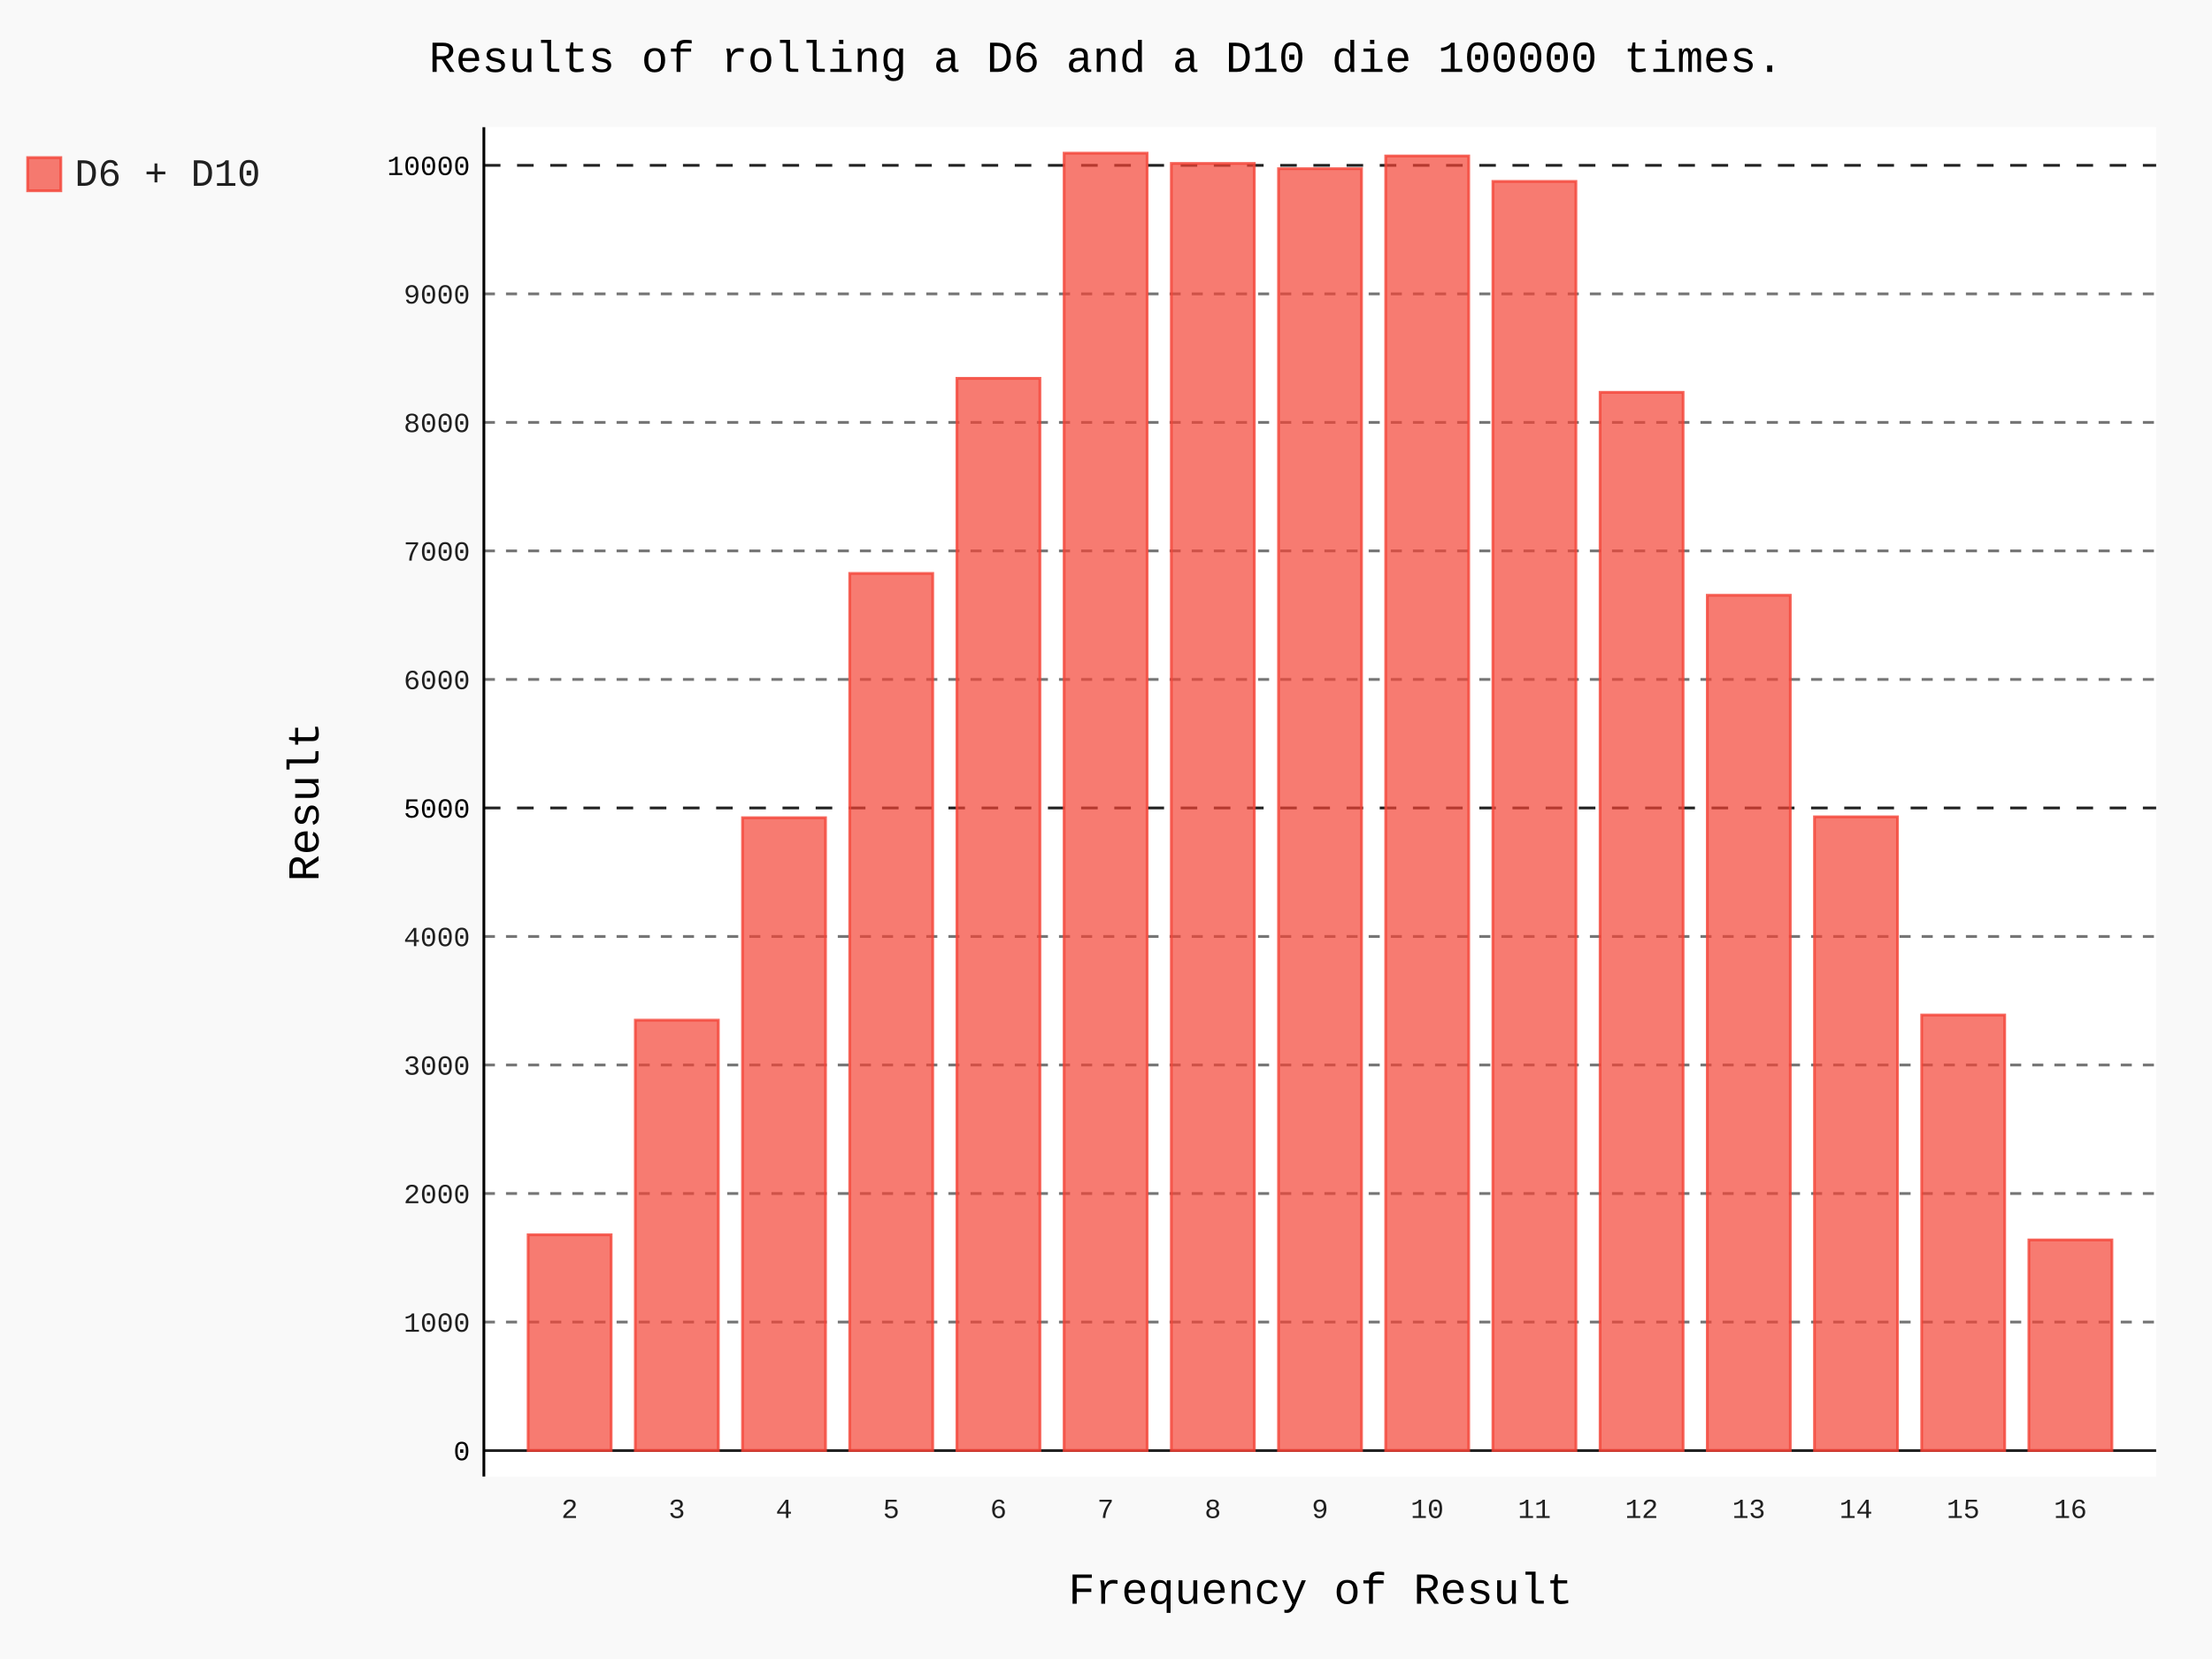
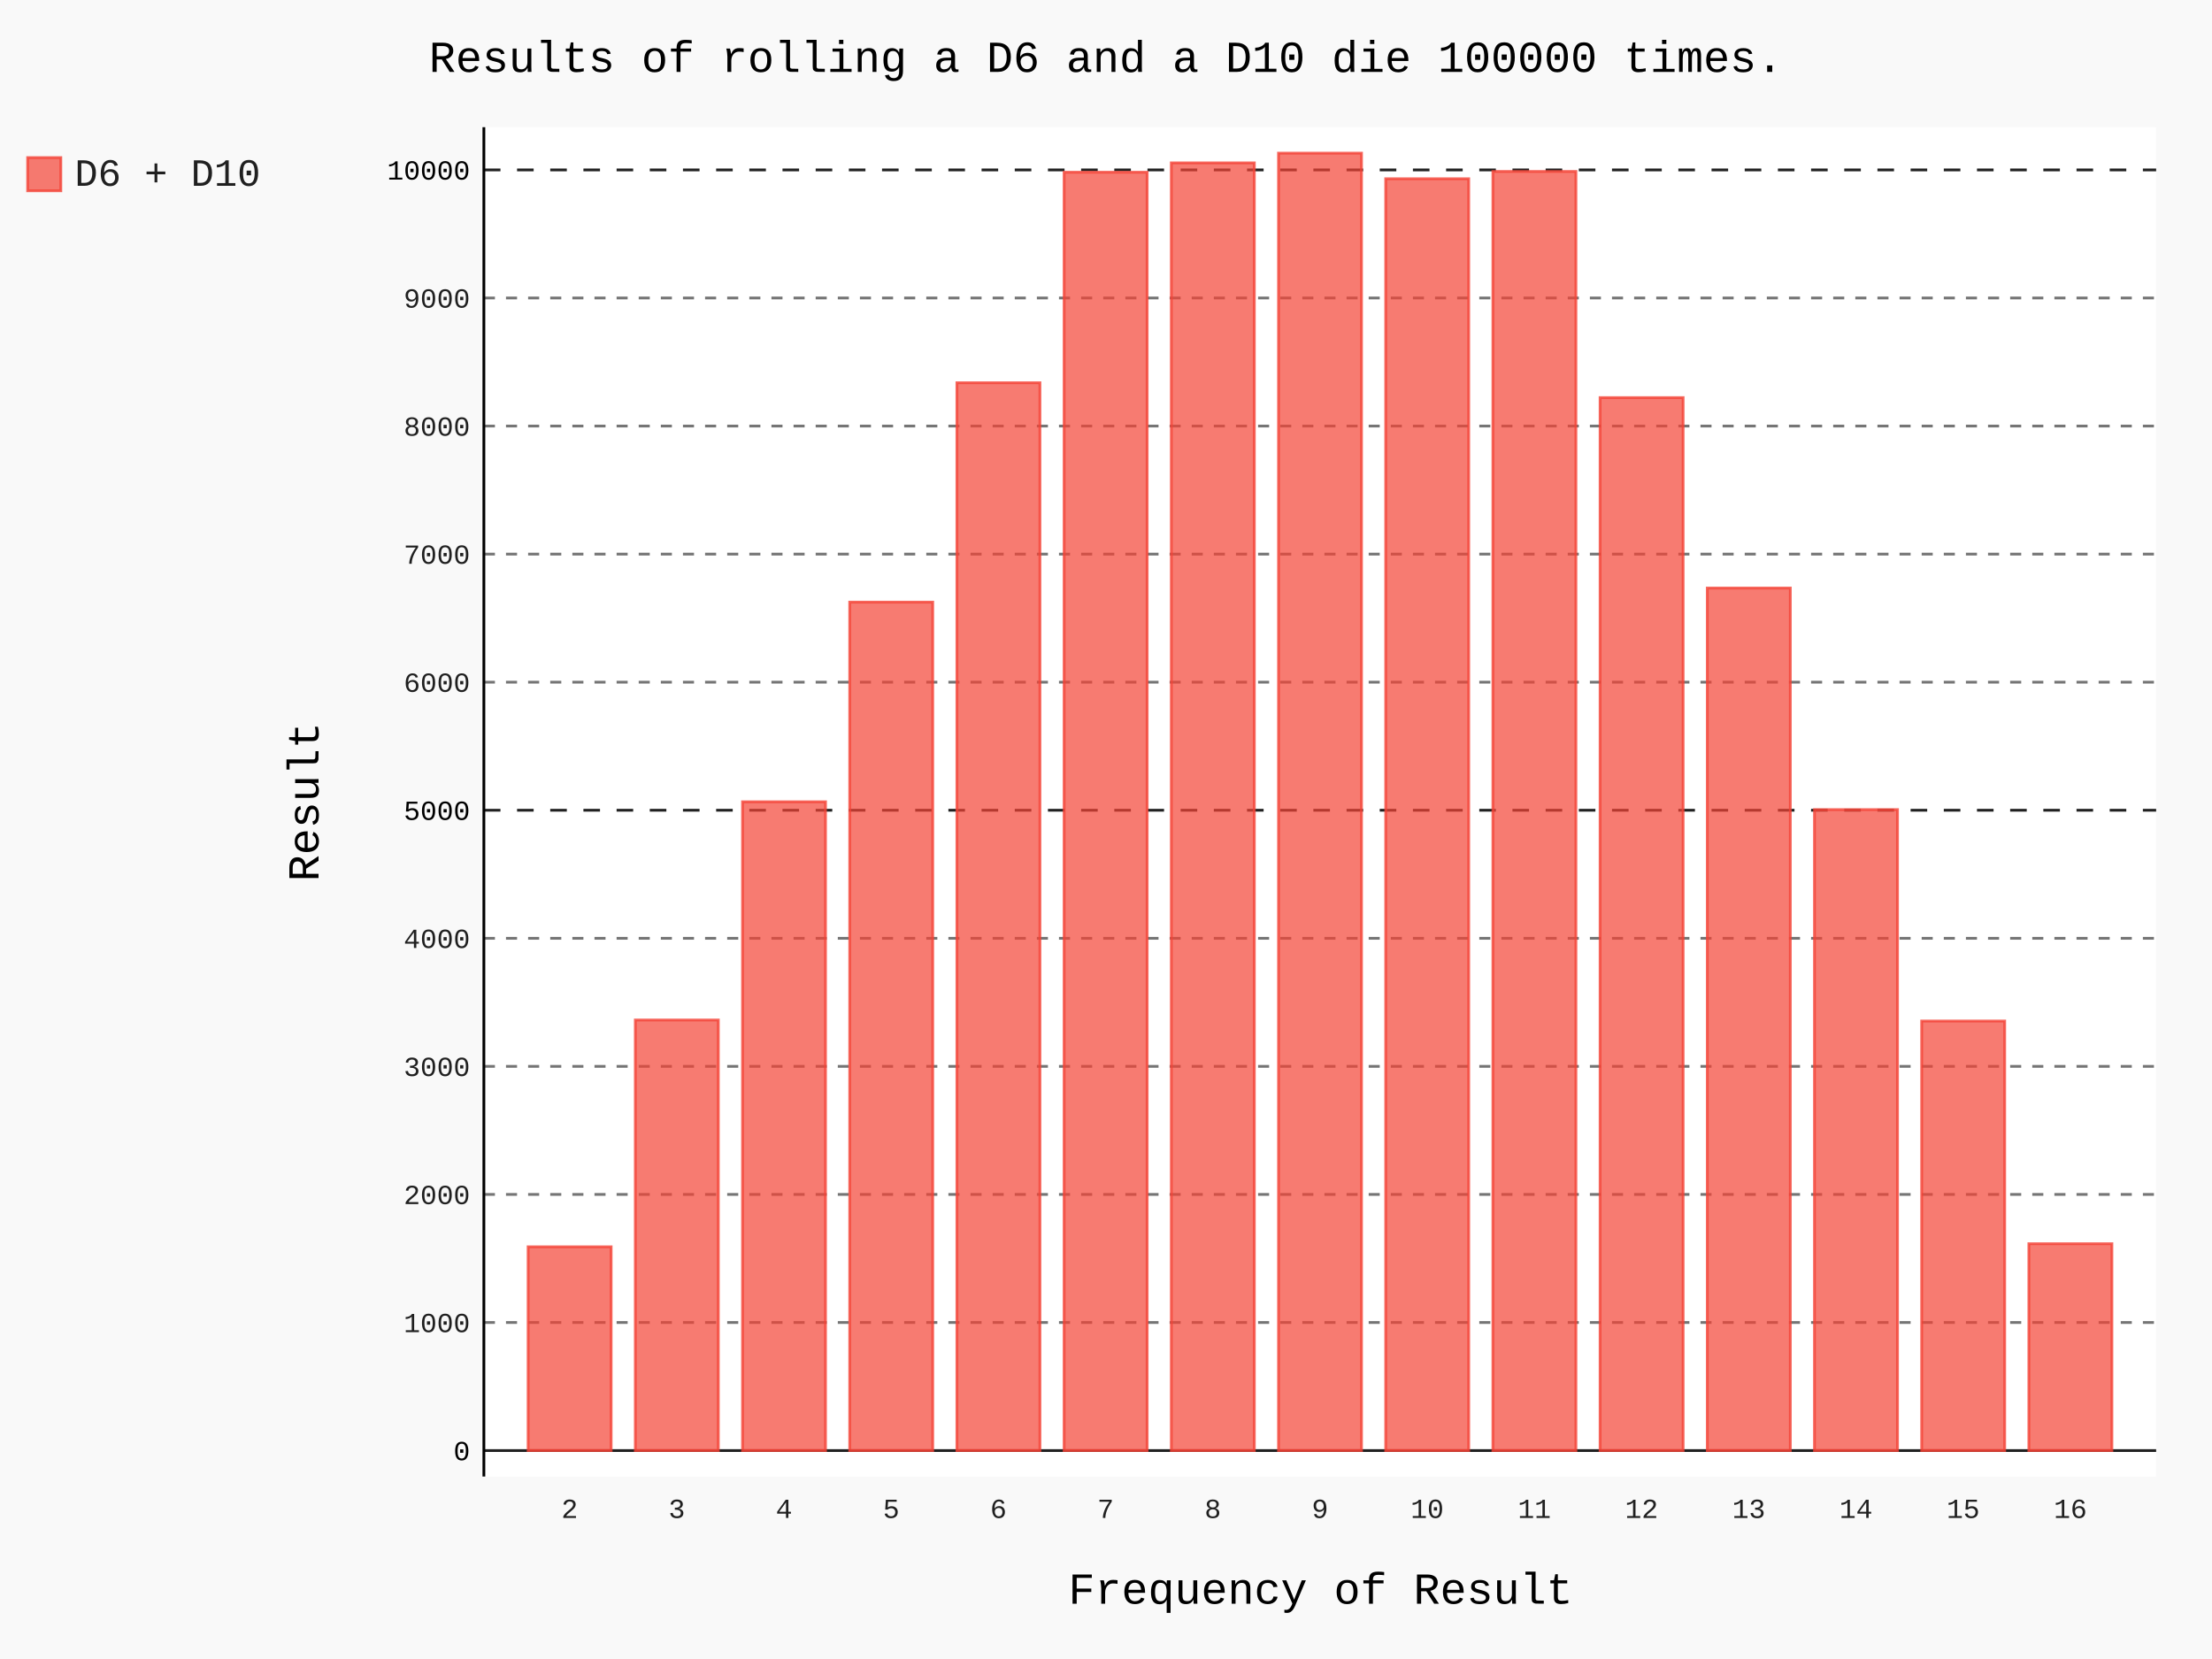
- <svg xmlns="http://www.w3.org/2000/svg" class="pygal-chart" id="chart-a2cfb194-160e-4672-85c9-6258dab22f06" viewBox="0 0 800 600">
+ <svg xmlns="http://www.w3.org/2000/svg" class="pygal-chart" id="chart-c90c0aea-bb75-409b-925a-fe68ba6a85d4" viewBox="0 0 800 600">
  <defs>
-     <style type="text/css">#chart-a2cfb194-160e-4672-85c9-6258dab22f06{-webkit-user-select:none;-webkit-font-smoothing:antialiased;font-family:Consolas,"Liberation Mono",Menlo,Courier,monospace}#chart-a2cfb194-160e-4672-85c9-6258dab22f06 .title{font-family:Consolas,"Liberation Mono",Menlo,Courier,monospace;font-size:16px}#chart-a2cfb194-160e-4672-85c9-6258dab22f06 .legends .legend text{font-family:Consolas,"Liberation Mono",Menlo,Courier,monospace;font-size:14px}#chart-a2cfb194-160e-4672-85c9-6258dab22f06 .axis text{font-family:Consolas,"Liberation Mono",Menlo,Courier,monospace;font-size:10px}#chart-a2cfb194-160e-4672-85c9-6258dab22f06 .axis text.major{font-family:Consolas,"Liberation Mono",Menlo,Courier,monospace;font-size:10px}#chart-a2cfb194-160e-4672-85c9-6258dab22f06 .text-overlay text.value{font-family:Consolas,"Liberation Mono",Menlo,Courier,monospace;font-size:16px}#chart-a2cfb194-160e-4672-85c9-6258dab22f06 .text-overlay text.label{font-family:Consolas,"Liberation Mono",Menlo,Courier,monospace;font-size:10px}#chart-a2cfb194-160e-4672-85c9-6258dab22f06 .tooltip{font-family:Consolas,"Liberation Mono",Menlo,Courier,monospace;font-size:14px}#chart-a2cfb194-160e-4672-85c9-6258dab22f06 text.no_data{font-family:Consolas,"Liberation Mono",Menlo,Courier,monospace;font-size:64px}
- #chart-a2cfb194-160e-4672-85c9-6258dab22f06{background-color:rgba(249,249,249,1)}#chart-a2cfb194-160e-4672-85c9-6258dab22f06 path,#chart-a2cfb194-160e-4672-85c9-6258dab22f06 line,#chart-a2cfb194-160e-4672-85c9-6258dab22f06 rect,#chart-a2cfb194-160e-4672-85c9-6258dab22f06 circle{-webkit-transition:150ms;-moz-transition:150ms;transition:150ms}#chart-a2cfb194-160e-4672-85c9-6258dab22f06 .graph &gt; .background{fill:rgba(249,249,249,1)}#chart-a2cfb194-160e-4672-85c9-6258dab22f06 .plot &gt; .background{fill:rgba(255,255,255,1)}#chart-a2cfb194-160e-4672-85c9-6258dab22f06 .graph{fill:rgba(0,0,0,.87)}#chart-a2cfb194-160e-4672-85c9-6258dab22f06 text.no_data{fill:rgba(0,0,0,1)}#chart-a2cfb194-160e-4672-85c9-6258dab22f06 .title{fill:rgba(0,0,0,1)}#chart-a2cfb194-160e-4672-85c9-6258dab22f06 .legends .legend text{fill:rgba(0,0,0,.87)}#chart-a2cfb194-160e-4672-85c9-6258dab22f06 .legends .legend:hover text{fill:rgba(0,0,0,1)}#chart-a2cfb194-160e-4672-85c9-6258dab22f06 .axis .line{stroke:rgba(0,0,0,1)}#chart-a2cfb194-160e-4672-85c9-6258dab22f06 .axis .guide.line{stroke:rgba(0,0,0,.54)}#chart-a2cfb194-160e-4672-85c9-6258dab22f06 .axis .major.line{stroke:rgba(0,0,0,.87)}#chart-a2cfb194-160e-4672-85c9-6258dab22f06 .axis text.major{fill:rgba(0,0,0,1)}#chart-a2cfb194-160e-4672-85c9-6258dab22f06 .axis.y .guides:hover .guide.line,#chart-a2cfb194-160e-4672-85c9-6258dab22f06 .line-graph .axis.x .guides:hover .guide.line,#chart-a2cfb194-160e-4672-85c9-6258dab22f06 .stackedline-graph .axis.x .guides:hover .guide.line,#chart-a2cfb194-160e-4672-85c9-6258dab22f06 .xy-graph .axis.x .guides:hover .guide.line{stroke:rgba(0,0,0,1)}#chart-a2cfb194-160e-4672-85c9-6258dab22f06 .axis .guides:hover text{fill:rgba(0,0,0,1)}#chart-a2cfb194-160e-4672-85c9-6258dab22f06 .reactive{fill-opacity:.7;stroke-opacity:.8}#chart-a2cfb194-160e-4672-85c9-6258dab22f06 .ci{stroke:rgba(0,0,0,.87)}#chart-a2cfb194-160e-4672-85c9-6258dab22f06 .reactive.active,#chart-a2cfb194-160e-4672-85c9-6258dab22f06 .active .reactive{fill-opacity:.8;stroke-opacity:.9;stroke-width:4}#chart-a2cfb194-160e-4672-85c9-6258dab22f06 .ci .reactive.active{stroke-width:1.5}#chart-a2cfb194-160e-4672-85c9-6258dab22f06 .series text{fill:rgba(0,0,0,1)}#chart-a2cfb194-160e-4672-85c9-6258dab22f06 .tooltip rect{fill:rgba(255,255,255,1);stroke:rgba(0,0,0,1);-webkit-transition:opacity 150ms;-moz-transition:opacity 150ms;transition:opacity 150ms}#chart-a2cfb194-160e-4672-85c9-6258dab22f06 .tooltip .label{fill:rgba(0,0,0,.87)}#chart-a2cfb194-160e-4672-85c9-6258dab22f06 .tooltip .label{fill:rgba(0,0,0,.87)}#chart-a2cfb194-160e-4672-85c9-6258dab22f06 .tooltip .legend{font-size:.8em;fill:rgba(0,0,0,.54)}#chart-a2cfb194-160e-4672-85c9-6258dab22f06 .tooltip .x_label{font-size:.6em;fill:rgba(0,0,0,1)}#chart-a2cfb194-160e-4672-85c9-6258dab22f06 .tooltip .xlink{font-size:.5em;text-decoration:underline}#chart-a2cfb194-160e-4672-85c9-6258dab22f06 .tooltip .value{font-size:1.5em}#chart-a2cfb194-160e-4672-85c9-6258dab22f06 .bound{font-size:.5em}#chart-a2cfb194-160e-4672-85c9-6258dab22f06 .max-value{font-size:.75em;fill:rgba(0,0,0,.54)}#chart-a2cfb194-160e-4672-85c9-6258dab22f06 .map-element{fill:rgba(255,255,255,1);stroke:rgba(0,0,0,.54) !important}#chart-a2cfb194-160e-4672-85c9-6258dab22f06 .map-element .reactive{fill-opacity:inherit;stroke-opacity:inherit}#chart-a2cfb194-160e-4672-85c9-6258dab22f06 .color-0,#chart-a2cfb194-160e-4672-85c9-6258dab22f06 .color-0 a:visited{stroke:#F44336;fill:#F44336}#chart-a2cfb194-160e-4672-85c9-6258dab22f06 .text-overlay .color-0 text{fill:black}
- #chart-a2cfb194-160e-4672-85c9-6258dab22f06 text.no_data{text-anchor:middle}#chart-a2cfb194-160e-4672-85c9-6258dab22f06 .guide.line{fill:none}#chart-a2cfb194-160e-4672-85c9-6258dab22f06 .centered{text-anchor:middle}#chart-a2cfb194-160e-4672-85c9-6258dab22f06 .title{text-anchor:middle}#chart-a2cfb194-160e-4672-85c9-6258dab22f06 .legends .legend text{fill-opacity:1}#chart-a2cfb194-160e-4672-85c9-6258dab22f06 .axis.x text{text-anchor:middle}#chart-a2cfb194-160e-4672-85c9-6258dab22f06 .axis.x:not(.web) text[transform]{text-anchor:start}#chart-a2cfb194-160e-4672-85c9-6258dab22f06 .axis.x:not(.web) text[transform].backwards{text-anchor:end}#chart-a2cfb194-160e-4672-85c9-6258dab22f06 .axis.y text{text-anchor:end}#chart-a2cfb194-160e-4672-85c9-6258dab22f06 .axis.y text[transform].backwards{text-anchor:start}#chart-a2cfb194-160e-4672-85c9-6258dab22f06 .axis.y2 text{text-anchor:start}#chart-a2cfb194-160e-4672-85c9-6258dab22f06 .axis.y2 text[transform].backwards{text-anchor:end}#chart-a2cfb194-160e-4672-85c9-6258dab22f06 .axis .guide.line{stroke-dasharray:4,4}#chart-a2cfb194-160e-4672-85c9-6258dab22f06 .axis .major.guide.line{stroke-dasharray:6,6}#chart-a2cfb194-160e-4672-85c9-6258dab22f06 .horizontal .axis.y .guide.line,#chart-a2cfb194-160e-4672-85c9-6258dab22f06 .horizontal .axis.y2 .guide.line,#chart-a2cfb194-160e-4672-85c9-6258dab22f06 .vertical .axis.x .guide.line{opacity:0}#chart-a2cfb194-160e-4672-85c9-6258dab22f06 .horizontal .axis.always_show .guide.line,#chart-a2cfb194-160e-4672-85c9-6258dab22f06 .vertical .axis.always_show .guide.line{opacity:1 !important}#chart-a2cfb194-160e-4672-85c9-6258dab22f06 .axis.y .guides:hover .guide.line,#chart-a2cfb194-160e-4672-85c9-6258dab22f06 .axis.y2 .guides:hover .guide.line,#chart-a2cfb194-160e-4672-85c9-6258dab22f06 .axis.x .guides:hover .guide.line{opacity:1}#chart-a2cfb194-160e-4672-85c9-6258dab22f06 .axis .guides:hover text{opacity:1}#chart-a2cfb194-160e-4672-85c9-6258dab22f06 .nofill{fill:none}#chart-a2cfb194-160e-4672-85c9-6258dab22f06 .subtle-fill{fill-opacity:.2}#chart-a2cfb194-160e-4672-85c9-6258dab22f06 .dot{stroke-width:1px;fill-opacity:1}#chart-a2cfb194-160e-4672-85c9-6258dab22f06 .dot.active{stroke-width:5px}#chart-a2cfb194-160e-4672-85c9-6258dab22f06 .dot.negative{fill:transparent}#chart-a2cfb194-160e-4672-85c9-6258dab22f06 text,#chart-a2cfb194-160e-4672-85c9-6258dab22f06 tspan{stroke:none !important}#chart-a2cfb194-160e-4672-85c9-6258dab22f06 .series text.active{opacity:1}#chart-a2cfb194-160e-4672-85c9-6258dab22f06 .tooltip rect{fill-opacity:.95;stroke-width:.5}#chart-a2cfb194-160e-4672-85c9-6258dab22f06 .tooltip text{fill-opacity:1}#chart-a2cfb194-160e-4672-85c9-6258dab22f06 .showable{visibility:hidden}#chart-a2cfb194-160e-4672-85c9-6258dab22f06 .showable.shown{visibility:visible}#chart-a2cfb194-160e-4672-85c9-6258dab22f06 .gauge-background{fill:rgba(229,229,229,1);stroke:none}#chart-a2cfb194-160e-4672-85c9-6258dab22f06 .bg-lines{stroke:rgba(249,249,249,1);stroke-width:2px}</style>
+     <style type="text/css">#chart-c90c0aea-bb75-409b-925a-fe68ba6a85d4{-webkit-user-select:none;-webkit-font-smoothing:antialiased;font-family:Consolas,"Liberation Mono",Menlo,Courier,monospace}#chart-c90c0aea-bb75-409b-925a-fe68ba6a85d4 .title{font-family:Consolas,"Liberation Mono",Menlo,Courier,monospace;font-size:16px}#chart-c90c0aea-bb75-409b-925a-fe68ba6a85d4 .legends .legend text{font-family:Consolas,"Liberation Mono",Menlo,Courier,monospace;font-size:14px}#chart-c90c0aea-bb75-409b-925a-fe68ba6a85d4 .axis text{font-family:Consolas,"Liberation Mono",Menlo,Courier,monospace;font-size:10px}#chart-c90c0aea-bb75-409b-925a-fe68ba6a85d4 .axis text.major{font-family:Consolas,"Liberation Mono",Menlo,Courier,monospace;font-size:10px}#chart-c90c0aea-bb75-409b-925a-fe68ba6a85d4 .text-overlay text.value{font-family:Consolas,"Liberation Mono",Menlo,Courier,monospace;font-size:16px}#chart-c90c0aea-bb75-409b-925a-fe68ba6a85d4 .text-overlay text.label{font-family:Consolas,"Liberation Mono",Menlo,Courier,monospace;font-size:10px}#chart-c90c0aea-bb75-409b-925a-fe68ba6a85d4 .tooltip{font-family:Consolas,"Liberation Mono",Menlo,Courier,monospace;font-size:14px}#chart-c90c0aea-bb75-409b-925a-fe68ba6a85d4 text.no_data{font-family:Consolas,"Liberation Mono",Menlo,Courier,monospace;font-size:64px}
+ #chart-c90c0aea-bb75-409b-925a-fe68ba6a85d4{background-color:rgba(249,249,249,1)}#chart-c90c0aea-bb75-409b-925a-fe68ba6a85d4 path,#chart-c90c0aea-bb75-409b-925a-fe68ba6a85d4 line,#chart-c90c0aea-bb75-409b-925a-fe68ba6a85d4 rect,#chart-c90c0aea-bb75-409b-925a-fe68ba6a85d4 circle{-webkit-transition:150ms;-moz-transition:150ms;transition:150ms}#chart-c90c0aea-bb75-409b-925a-fe68ba6a85d4 .graph &gt; .background{fill:rgba(249,249,249,1)}#chart-c90c0aea-bb75-409b-925a-fe68ba6a85d4 .plot &gt; .background{fill:rgba(255,255,255,1)}#chart-c90c0aea-bb75-409b-925a-fe68ba6a85d4 .graph{fill:rgba(0,0,0,.87)}#chart-c90c0aea-bb75-409b-925a-fe68ba6a85d4 text.no_data{fill:rgba(0,0,0,1)}#chart-c90c0aea-bb75-409b-925a-fe68ba6a85d4 .title{fill:rgba(0,0,0,1)}#chart-c90c0aea-bb75-409b-925a-fe68ba6a85d4 .legends .legend text{fill:rgba(0,0,0,.87)}#chart-c90c0aea-bb75-409b-925a-fe68ba6a85d4 .legends .legend:hover text{fill:rgba(0,0,0,1)}#chart-c90c0aea-bb75-409b-925a-fe68ba6a85d4 .axis .line{stroke:rgba(0,0,0,1)}#chart-c90c0aea-bb75-409b-925a-fe68ba6a85d4 .axis .guide.line{stroke:rgba(0,0,0,.54)}#chart-c90c0aea-bb75-409b-925a-fe68ba6a85d4 .axis .major.line{stroke:rgba(0,0,0,.87)}#chart-c90c0aea-bb75-409b-925a-fe68ba6a85d4 .axis text.major{fill:rgba(0,0,0,1)}#chart-c90c0aea-bb75-409b-925a-fe68ba6a85d4 .axis.y .guides:hover .guide.line,#chart-c90c0aea-bb75-409b-925a-fe68ba6a85d4 .line-graph .axis.x .guides:hover .guide.line,#chart-c90c0aea-bb75-409b-925a-fe68ba6a85d4 .stackedline-graph .axis.x .guides:hover .guide.line,#chart-c90c0aea-bb75-409b-925a-fe68ba6a85d4 .xy-graph .axis.x .guides:hover .guide.line{stroke:rgba(0,0,0,1)}#chart-c90c0aea-bb75-409b-925a-fe68ba6a85d4 .axis .guides:hover text{fill:rgba(0,0,0,1)}#chart-c90c0aea-bb75-409b-925a-fe68ba6a85d4 .reactive{fill-opacity:.7;stroke-opacity:.8}#chart-c90c0aea-bb75-409b-925a-fe68ba6a85d4 .ci{stroke:rgba(0,0,0,.87)}#chart-c90c0aea-bb75-409b-925a-fe68ba6a85d4 .reactive.active,#chart-c90c0aea-bb75-409b-925a-fe68ba6a85d4 .active .reactive{fill-opacity:.8;stroke-opacity:.9;stroke-width:4}#chart-c90c0aea-bb75-409b-925a-fe68ba6a85d4 .ci .reactive.active{stroke-width:1.5}#chart-c90c0aea-bb75-409b-925a-fe68ba6a85d4 .series text{fill:rgba(0,0,0,1)}#chart-c90c0aea-bb75-409b-925a-fe68ba6a85d4 .tooltip rect{fill:rgba(255,255,255,1);stroke:rgba(0,0,0,1);-webkit-transition:opacity 150ms;-moz-transition:opacity 150ms;transition:opacity 150ms}#chart-c90c0aea-bb75-409b-925a-fe68ba6a85d4 .tooltip .label{fill:rgba(0,0,0,.87)}#chart-c90c0aea-bb75-409b-925a-fe68ba6a85d4 .tooltip .label{fill:rgba(0,0,0,.87)}#chart-c90c0aea-bb75-409b-925a-fe68ba6a85d4 .tooltip .legend{font-size:.8em;fill:rgba(0,0,0,.54)}#chart-c90c0aea-bb75-409b-925a-fe68ba6a85d4 .tooltip .x_label{font-size:.6em;fill:rgba(0,0,0,1)}#chart-c90c0aea-bb75-409b-925a-fe68ba6a85d4 .tooltip .xlink{font-size:.5em;text-decoration:underline}#chart-c90c0aea-bb75-409b-925a-fe68ba6a85d4 .tooltip .value{font-size:1.5em}#chart-c90c0aea-bb75-409b-925a-fe68ba6a85d4 .bound{font-size:.5em}#chart-c90c0aea-bb75-409b-925a-fe68ba6a85d4 .max-value{font-size:.75em;fill:rgba(0,0,0,.54)}#chart-c90c0aea-bb75-409b-925a-fe68ba6a85d4 .map-element{fill:rgba(255,255,255,1);stroke:rgba(0,0,0,.54) !important}#chart-c90c0aea-bb75-409b-925a-fe68ba6a85d4 .map-element .reactive{fill-opacity:inherit;stroke-opacity:inherit}#chart-c90c0aea-bb75-409b-925a-fe68ba6a85d4 .color-0,#chart-c90c0aea-bb75-409b-925a-fe68ba6a85d4 .color-0 a:visited{stroke:#F44336;fill:#F44336}#chart-c90c0aea-bb75-409b-925a-fe68ba6a85d4 .text-overlay .color-0 text{fill:black}
+ #chart-c90c0aea-bb75-409b-925a-fe68ba6a85d4 text.no_data{text-anchor:middle}#chart-c90c0aea-bb75-409b-925a-fe68ba6a85d4 .guide.line{fill:none}#chart-c90c0aea-bb75-409b-925a-fe68ba6a85d4 .centered{text-anchor:middle}#chart-c90c0aea-bb75-409b-925a-fe68ba6a85d4 .title{text-anchor:middle}#chart-c90c0aea-bb75-409b-925a-fe68ba6a85d4 .legends .legend text{fill-opacity:1}#chart-c90c0aea-bb75-409b-925a-fe68ba6a85d4 .axis.x text{text-anchor:middle}#chart-c90c0aea-bb75-409b-925a-fe68ba6a85d4 .axis.x:not(.web) text[transform]{text-anchor:start}#chart-c90c0aea-bb75-409b-925a-fe68ba6a85d4 .axis.x:not(.web) text[transform].backwards{text-anchor:end}#chart-c90c0aea-bb75-409b-925a-fe68ba6a85d4 .axis.y text{text-anchor:end}#chart-c90c0aea-bb75-409b-925a-fe68ba6a85d4 .axis.y text[transform].backwards{text-anchor:start}#chart-c90c0aea-bb75-409b-925a-fe68ba6a85d4 .axis.y2 text{text-anchor:start}#chart-c90c0aea-bb75-409b-925a-fe68ba6a85d4 .axis.y2 text[transform].backwards{text-anchor:end}#chart-c90c0aea-bb75-409b-925a-fe68ba6a85d4 .axis .guide.line{stroke-dasharray:4,4}#chart-c90c0aea-bb75-409b-925a-fe68ba6a85d4 .axis .major.guide.line{stroke-dasharray:6,6}#chart-c90c0aea-bb75-409b-925a-fe68ba6a85d4 .horizontal .axis.y .guide.line,#chart-c90c0aea-bb75-409b-925a-fe68ba6a85d4 .horizontal .axis.y2 .guide.line,#chart-c90c0aea-bb75-409b-925a-fe68ba6a85d4 .vertical .axis.x .guide.line{opacity:0}#chart-c90c0aea-bb75-409b-925a-fe68ba6a85d4 .horizontal .axis.always_show .guide.line,#chart-c90c0aea-bb75-409b-925a-fe68ba6a85d4 .vertical .axis.always_show .guide.line{opacity:1 !important}#chart-c90c0aea-bb75-409b-925a-fe68ba6a85d4 .axis.y .guides:hover .guide.line,#chart-c90c0aea-bb75-409b-925a-fe68ba6a85d4 .axis.y2 .guides:hover .guide.line,#chart-c90c0aea-bb75-409b-925a-fe68ba6a85d4 .axis.x .guides:hover .guide.line{opacity:1}#chart-c90c0aea-bb75-409b-925a-fe68ba6a85d4 .axis .guides:hover text{opacity:1}#chart-c90c0aea-bb75-409b-925a-fe68ba6a85d4 .nofill{fill:none}#chart-c90c0aea-bb75-409b-925a-fe68ba6a85d4 .subtle-fill{fill-opacity:.2}#chart-c90c0aea-bb75-409b-925a-fe68ba6a85d4 .dot{stroke-width:1px;fill-opacity:1}#chart-c90c0aea-bb75-409b-925a-fe68ba6a85d4 .dot.active{stroke-width:5px}#chart-c90c0aea-bb75-409b-925a-fe68ba6a85d4 .dot.negative{fill:transparent}#chart-c90c0aea-bb75-409b-925a-fe68ba6a85d4 text,#chart-c90c0aea-bb75-409b-925a-fe68ba6a85d4 tspan{stroke:none !important}#chart-c90c0aea-bb75-409b-925a-fe68ba6a85d4 .series text.active{opacity:1}#chart-c90c0aea-bb75-409b-925a-fe68ba6a85d4 .tooltip rect{fill-opacity:.95;stroke-width:.5}#chart-c90c0aea-bb75-409b-925a-fe68ba6a85d4 .tooltip text{fill-opacity:1}#chart-c90c0aea-bb75-409b-925a-fe68ba6a85d4 .showable{visibility:hidden}#chart-c90c0aea-bb75-409b-925a-fe68ba6a85d4 .showable.shown{visibility:visible}#chart-c90c0aea-bb75-409b-925a-fe68ba6a85d4 .gauge-background{fill:rgba(229,229,229,1);stroke:none}#chart-c90c0aea-bb75-409b-925a-fe68ba6a85d4 .bg-lines{stroke:rgba(249,249,249,1);stroke-width:2px}</style>
  </defs>
  <g class="graph bar-graph vertical">
    <rect class="background" height="600" width="800" x="0" y="0" />
    <g class="plot" transform="translate(175, 46)">
      <rect class="background" height="488" width="604.8" x="0" y="0" />
      <g class="axis y always_show">
        <g class="guides">
          <path class="axis major line" d="M0 478.615 h604.8" />
          <text class="major" x="-5" y="482.115">0</text>
        </g>
        <g class="guides">
-           <path class="guide line" d="M0 432.134 h604.8" />
-           <text class="" x="-5" y="435.634">1000</text>
+           <path class="guide line" d="M0 432.299 h604.8" />
+           <text class="" x="-5" y="435.799">1000</text>
        </g>
        <g class="guides">
-           <path class="guide line" d="M0 385.652 h604.8" />
-           <text class="" x="-5" y="389.152">2000</text>
+           <path class="guide line" d="M0 385.983 h604.8" />
+           <text class="" x="-5" y="389.483">2000</text>
        </g>
        <g class="guides">
-           <path class="guide line" d="M0 339.171 h604.8" />
-           <text class="" x="-5" y="342.671">3000</text>
+           <path class="guide line" d="M0 339.666 h604.8" />
+           <text class="" x="-5" y="343.166">3000</text>
        </g>
        <g class="guides">
-           <path class="guide line" d="M0 292.689 h604.8" />
-           <text class="" x="-5" y="296.189">4000</text>
+           <path class="guide line" d="M0 293.35 h604.8" />
+           <text class="" x="-5" y="296.85">4000</text>
        </g>
        <g class="guides">
-           <path class="major guide line" d="M0 246.208 h604.8" />
-           <text class="major" x="-5" y="249.708">5000</text>
+           <path class="major guide line" d="M0 247.034 h604.8" />
+           <text class="major" x="-5" y="250.534">5000</text>
        </g>
        <g class="guides">
-           <path class="guide line" d="M0 199.726 h604.8" />
-           <text class="" x="-5" y="203.226">6000</text>
+           <path class="guide line" d="M0 200.717 h604.8" />
+           <text class="" x="-5" y="204.217">6000</text>
        </g>
        <g class="guides">
-           <path class="guide line" d="M0 153.245 h604.8" />
-           <text class="" x="-5" y="156.745">7000</text>
+           <path class="guide line" d="M0 154.401 h604.8" />
+           <text class="" x="-5" y="157.901">7000</text>
        </g>
        <g class="guides">
-           <path class="guide line" d="M0 106.763 h604.8" />
-           <text class="" x="-5" y="110.263">8000</text>
+           <path class="guide line" d="M0 108.085 h604.8" />
+           <text class="" x="-5" y="111.585">8000</text>
        </g>
        <g class="guides">
-           <path class="guide line" d="M0 60.282 h604.8" />
-           <text class="" x="-5" y="63.782">9000</text>
+           <path class="guide line" d="M0 61.768 h604.8" />
+           <text class="" x="-5" y="65.268">9000</text>
        </g>
        <g class="guides">
-           <path class="major guide line" d="M0 13.8 h604.8" />
-           <text class="major" x="-5" y="17.3">10000</text>
+           <path class="major guide line" d="M0 15.452 h604.8" />
+           <text class="major" x="-5" y="18.952">10000</text>
        </g>
      </g>
      <g class="axis x">
        <path class="line" d="M0 0 v488" />
        <g class="guides">
          <path class="guide line" d="M31.015 0 v488" />
          <text class="" x="31.015" y="503.0">2</text>
        </g>
        <g class="guides">
          <path class="guide line" d="M69.785 0 v488" />
          <text class="" x="69.785" y="503.0">3</text>
        </g>
        <g class="guides">
          <path class="guide line" d="M108.554 0 v488" />
          <text class="" x="108.554" y="503.0">4</text>
        </g>
        <g class="guides">
          <path class="guide line" d="M147.323 0 v488" />
          <text class="" x="147.323" y="503.0">5</text>
        </g>
        <g class="guides">
          <path class="guide line" d="M186.092 0 v488" />
          <text class="" x="186.092" y="503.0">6</text>
        </g>
        <g class="guides">
          <path class="guide line" d="M224.862 0 v488" />
          <text class="" x="224.862" y="503.0">7</text>
        </g>
        <g class="guides">
          <path class="guide line" d="M263.631 0 v488" />
          <text class="" x="263.631" y="503.0">8</text>
        </g>
        <g class="guides">
          <path class="guide line" d="M302.4 0 v488" />
          <text class="" x="302.4" y="503.0">9</text>
        </g>
        <g class="guides">
          <path class="guide line" d="M341.169 0 v488" />
          <text class="" x="341.169" y="503.0">10</text>
        </g>
        <g class="guides">
          <path class="guide line" d="M379.938 0 v488" />
          <text class="" x="379.938" y="503.0">11</text>
        </g>
        <g class="guides">
          <path class="guide line" d="M418.708 0 v488" />
          <text class="" x="418.708" y="503.0">12</text>
        </g>
        <g class="guides">
          <path class="guide line" d="M457.477 0 v488" />
          <text class="" x="457.477" y="503.0">13</text>
        </g>
        <g class="guides">
          <path class="guide line" d="M496.246 0 v488" />
          <text class="" x="496.246" y="503.0">14</text>
        </g>
        <g class="guides">
          <path class="guide line" d="M535.015 0 v488" />
          <text class="" x="535.015" y="503.0">15</text>
        </g>
        <g class="guides">
          <path class="guide line" d="M573.785 0 v488" />
          <text class="" x="573.785" y="503.0">16</text>
        </g>
      </g>
      <g class="series serie-0 color-0">
        <g class="bars">
          <g class="bar">
-             <rect class="rect reactive tooltip-trigger" height="78.042" rx="0" ry="0" width="30.023" x="16.004" y="400.573" />
+             <rect class="rect reactive tooltip-trigger" height="73.689" rx="0" ry="0" width="30.023" x="16.004" y="404.926" />
          </g>
          <g class="bar">
-             <rect class="rect reactive tooltip-trigger" height="155.667" rx="0" ry="0" width="30.023" x="54.773" y="322.949" />
+             <rect class="rect reactive tooltip-trigger" height="155.716" rx="0" ry="0" width="30.023" x="54.773" y="322.9" />
          </g>
          <g class="bar">
-             <rect class="rect reactive tooltip-trigger" height="228.875" rx="0" ry="0" width="30.023" x="93.542" y="249.74" />
+             <rect class="rect reactive tooltip-trigger" height="234.639" rx="0" ry="0" width="30.023" x="93.542" y="243.977" />
          </g>
          <g class="bar">
-             <rect class="rect reactive tooltip-trigger" height="317.236" rx="0" ry="0" width="30.023" x="132.312" y="161.379" />
+             <rect class="rect reactive tooltip-trigger" height="306.846" rx="0" ry="0" width="30.023" x="132.312" y="171.77" />
          </g>
          <g class="bar">
-             <rect class="rect reactive tooltip-trigger" height="387.795" rx="0" ry="0" width="30.023" x="171.081" y="90.82" />
+             <rect class="rect reactive tooltip-trigger" height="386.186" rx="0" ry="0" width="30.023" x="171.081" y="92.43" />
          </g>
          <g class="bar">
-             <rect class="rect reactive tooltip-trigger" height="469.231" rx="0" ry="0" width="30.023" x="209.85" y="9.385" />
+             <rect class="rect reactive tooltip-trigger" height="462.33" rx="0" ry="0" width="30.023" x="209.85" y="16.286" />
          </g>
          <g class="bar">
-             <rect class="rect reactive tooltip-trigger" height="465.512" rx="0" ry="0" width="30.023" x="248.619" y="13.103" />
+             <rect class="rect reactive tooltip-trigger" height="465.711" rx="0" ry="0" width="30.023" x="248.619" y="12.905" />
          </g>
          <g class="bar">
-             <rect class="rect reactive tooltip-trigger" height="463.607" rx="0" ry="0" width="30.023" x="287.389" y="15.009" />
+             <rect class="rect reactive tooltip-trigger" height="469.231" rx="0" ry="0" width="30.023" x="287.389" y="9.385" />
          </g>
          <g class="bar">
-             <rect class="rect reactive tooltip-trigger" height="468.208" rx="0" ry="0" width="30.023" x="326.158" y="10.407" />
+             <rect class="rect reactive tooltip-trigger" height="459.968" rx="0" ry="0" width="30.023" x="326.158" y="18.648" />
          </g>
          <g class="bar">
-             <rect class="rect reactive tooltip-trigger" height="459.005" rx="0" ry="0" width="30.023" x="364.927" y="19.611" />
+             <rect class="rect reactive tooltip-trigger" height="462.608" rx="0" ry="0" width="30.023" x="364.927" y="16.008" />
          </g>
          <g class="bar">
-             <rect class="rect reactive tooltip-trigger" height="382.729" rx="0" ry="0" width="30.023" x="403.696" y="95.887" />
+             <rect class="rect reactive tooltip-trigger" height="380.813" rx="0" ry="0" width="30.023" x="403.696" y="97.802" />
          </g>
          <g class="bar">
-             <rect class="rect reactive tooltip-trigger" height="309.334" rx="0" ry="0" width="30.023" x="442.465" y="169.281" />
+             <rect class="rect reactive tooltip-trigger" height="311.941" rx="0" ry="0" width="30.023" x="442.465" y="166.675" />
          </g>
          <g class="bar">
-             <rect class="rect reactive tooltip-trigger" height="229.2" rx="0" ry="0" width="30.023" x="481.235" y="249.415" />
+             <rect class="rect reactive tooltip-trigger" height="231.813" rx="0" ry="0" width="30.023" x="481.235" y="246.802" />
          </g>
          <g class="bar">
-             <rect class="rect reactive tooltip-trigger" height="157.526" rx="0" ry="0" width="30.023" x="520.004" y="321.09" />
+             <rect class="rect reactive tooltip-trigger" height="155.345" rx="0" ry="0" width="30.023" x="520.004" y="323.27" />
          </g>
          <g class="bar">
-             <rect class="rect reactive tooltip-trigger" height="76.183" rx="0" ry="0" width="30.023" x="558.773" y="402.432" />
+             <rect class="rect reactive tooltip-trigger" height="74.801" rx="0" ry="0" width="30.023" x="558.773" y="403.815" />
          </g>
        </g>
      </g>
    </g>
    <g class="titles">
      <text class="title plot_title" x="400.0" y="26">Results of rolling a D6 and a D10 die 100000 times.</text>
      <text class="title" x="477.6" y="580">Frequency of Result</text>
      <text class="title" transform="rotate(-90 89.2 290)" x="89.2" y="316.0">Result</text>
    </g>
    <g class="plot overlay" transform="translate(175, 46)">
      <g class="series serie-0 color-0" />
    </g>
    <g class="plot text-overlay" transform="translate(175, 46)">
      <g class="series serie-0 color-0" />
    </g>
    <g class="plot tooltip-overlay" transform="translate(175, 46)">
      <g class="tooltip" style="opacity: 0" transform="translate(0 0)">
        <rect class="tooltip-box" height="0" rx="0" ry="0" width="0" />
        <g class="text" />
      </g>
    </g>
    <g class="legends" transform="translate(10, 56)">
      <g class="legend reactive activate-serie" id="activate-serie-0">
        <rect class="color-0 reactive" height="12" width="12" x="0.0" y="1.0" />
        <text x="17.0" y="11.2">D6 + D10</text>
      </g>
    </g>
    <g class="legends" transform="translate(790, 56)" />
  </g>
</svg>
